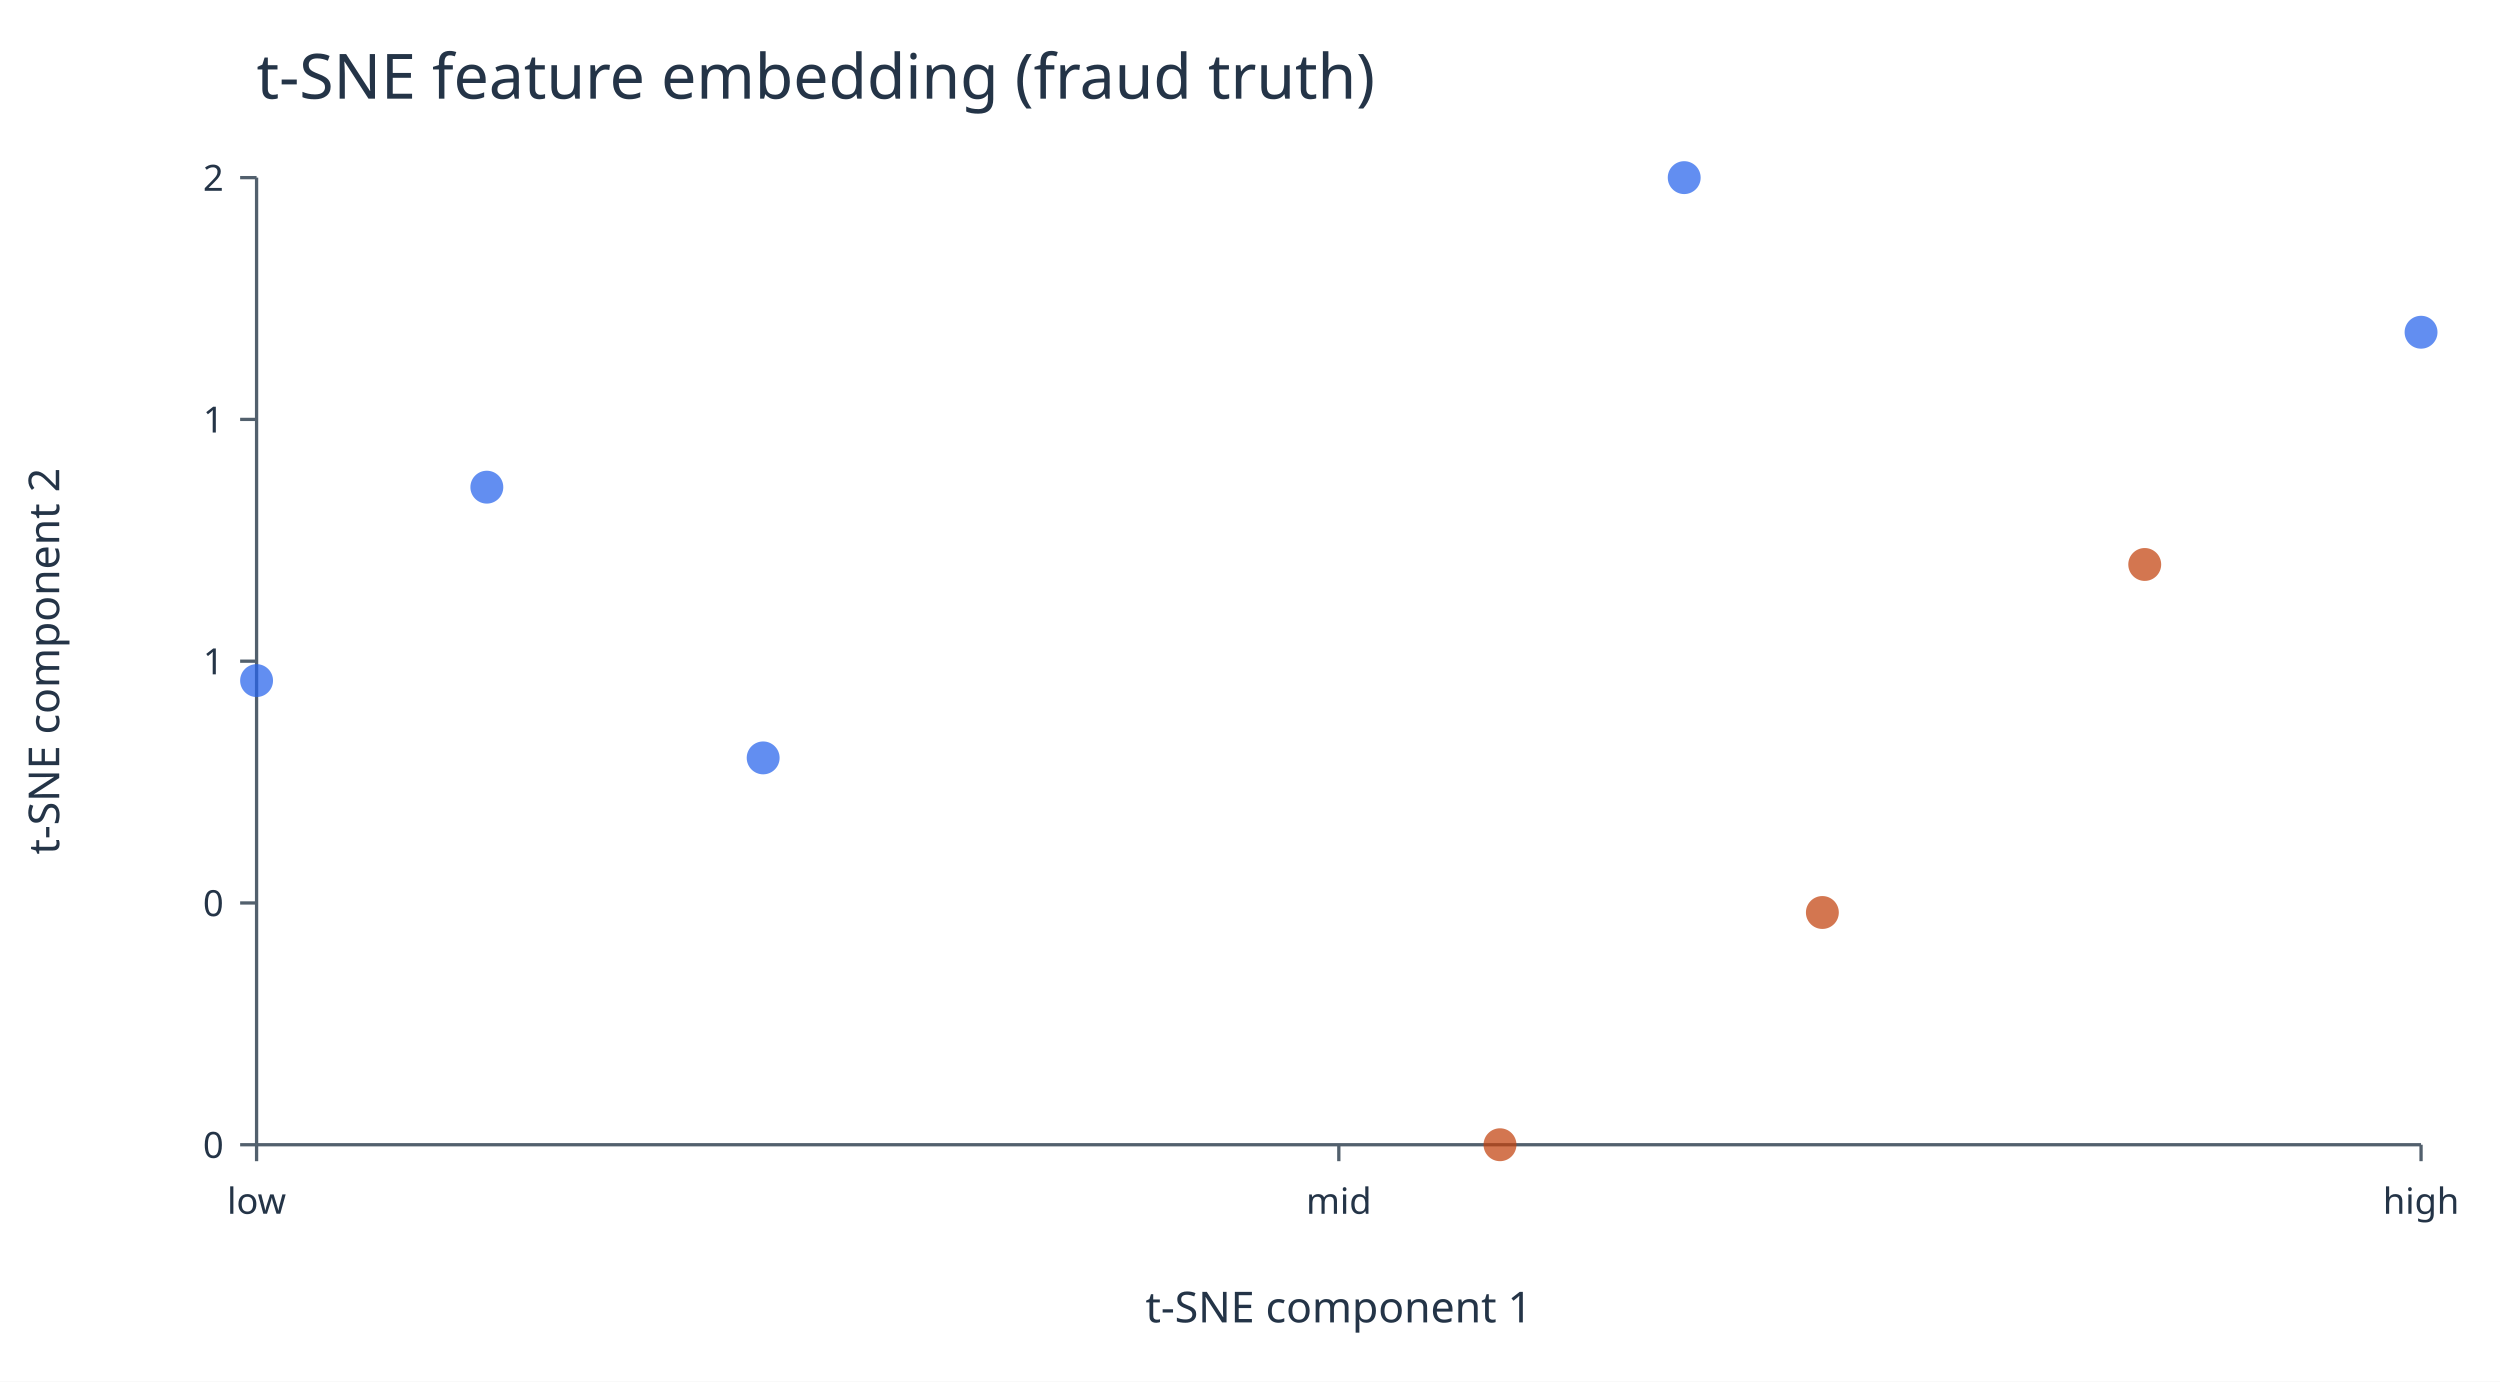
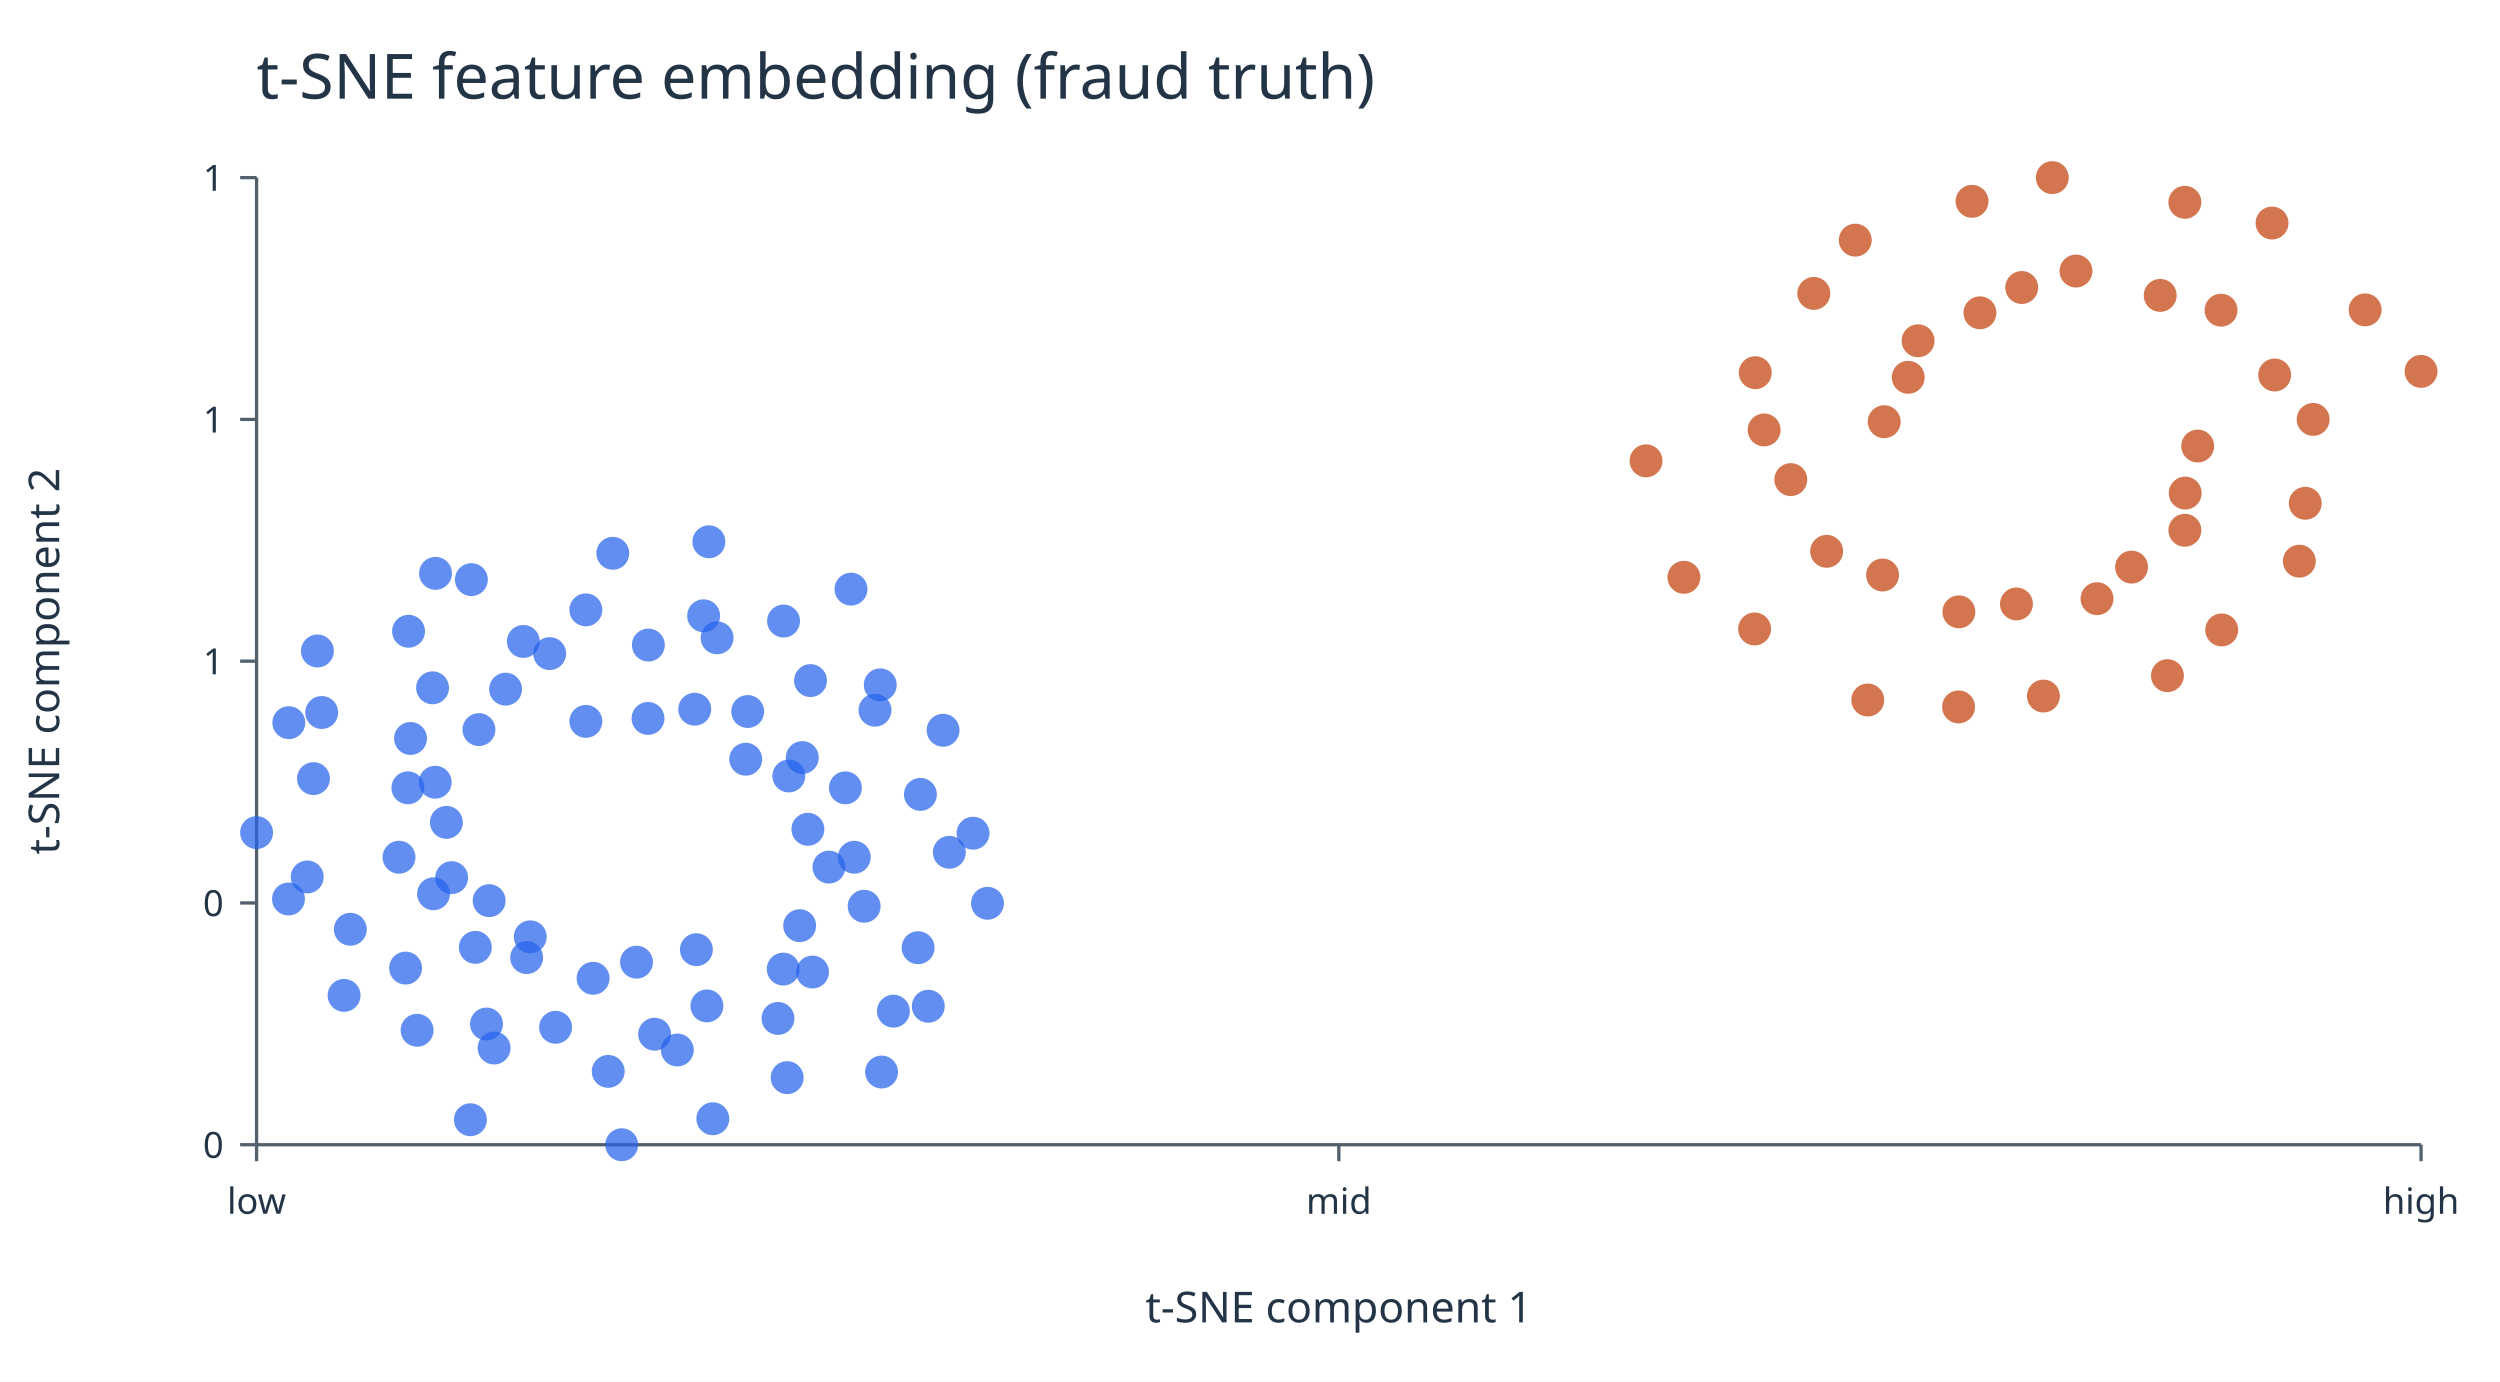
<svg xmlns="http://www.w3.org/2000/svg" viewBox="0 0 760 420">
  <rect width="100%" height="100%" fill="#ffffff" />
  <text x="78.0" y="30.0" font-family="sans-serif" font-size="19" text-anchor="start" fill="#243447">t-SNE feature embedding (fraud truth)</text>
  <line x1="78" y1="54" x2="78" y2="348" stroke="#52606d" />
  <line x1="78" y1="348" x2="736" y2="348" stroke="#52606d" />
  <text x="407.0" y="402.0" font-family="sans-serif" font-size="13" text-anchor="middle" fill="#243447">t-SNE component 1</text>
  <text x="18" y="201.0" font-family="sans-serif" font-size="13" text-anchor="middle" transform="rotate(-90 18 201.0)" fill="#243447">t-SNE component 2</text>
  <line x1="78.0" y1="348" x2="78.0" y2="353" stroke="#52606d" />
  <text x="78.0" y="369.0" font-family="sans-serif" font-size="11" text-anchor="middle" fill="#243447">low</text>
  <line x1="407.0" y1="348" x2="407.0" y2="353" stroke="#52606d" />
  <text x="407.0" y="369.0" font-family="sans-serif" font-size="11" text-anchor="middle" fill="#243447">mid</text>
  <line x1="736.0" y1="348" x2="736.0" y2="353" stroke="#52606d" />
  <text x="736.0" y="369.0" font-family="sans-serif" font-size="11" text-anchor="middle" fill="#243447">high</text>
  <line x1="73" y1="348.0" x2="78" y2="348.0" stroke="#52606d" />
  <text x="68.0" y="352.0" font-family="sans-serif" font-size="11" text-anchor="end" fill="#243447">0</text>
  <line x1="73" y1="274.5" x2="78" y2="274.5" stroke="#52606d" />
  <text x="68.0" y="278.5" font-family="sans-serif" font-size="11" text-anchor="end" fill="#243447">0</text>
  <line x1="73" y1="201.0" x2="78" y2="201.0" stroke="#52606d" />
  <text x="68.0" y="205.0" font-family="sans-serif" font-size="11" text-anchor="end" fill="#243447">1</text>
  <line x1="73" y1="127.5" x2="78" y2="127.5" stroke="#52606d" />
  <text x="68.0" y="131.5" font-family="sans-serif" font-size="11" text-anchor="end" fill="#243447">1</text>
  <line x1="73" y1="54.0" x2="78" y2="54.0" stroke="#52606d" />
-   <text x="68.0" y="58.0" font-family="sans-serif" font-size="11" text-anchor="end" fill="#243447">2</text>
-   <circle cx="78.0" cy="206.9" r="5" fill="#2563eb" opacity="0.72" />
-   <circle cx="148.0" cy="148.1" r="5" fill="#2563eb" opacity="0.72" />
-   <circle cx="232.0" cy="230.4" r="5" fill="#2563eb" opacity="0.72" />
-   <circle cx="456.0" cy="348.0" r="5" fill="#c2410c" opacity="0.72" />
-   <circle cx="554.0" cy="277.4" r="5" fill="#c2410c" opacity="0.72" />
-   <circle cx="652.0" cy="171.6" r="5" fill="#c2410c" opacity="0.72" />
-   <circle cx="736.0" cy="101.0" r="5" fill="#2563eb" opacity="0.72" />
-   <circle cx="512.0" cy="54.0" r="5" fill="#2563eb" opacity="0.72" />
+   <text x="68.0" y="58.0" font-family="sans-serif" font-size="11" text-anchor="end" fill="#243447">1</text>
+   <circle cx="668.1" cy="135.6" r="5" fill="#c2410c" opacity="0.72" />
+   <circle cx="239.8" cy="235.9" r="5" fill="#2563eb" opacity="0.72" />
+   <circle cx="227.3" cy="216.3" r="5" fill="#2563eb" opacity="0.72" />
+   <circle cx="631.1" cy="82.4" r="5" fill="#c2410c" opacity="0.72" />
+   <circle cx="167.1" cy="198.7" r="5" fill="#2563eb" opacity="0.72" />
+   <circle cx="131.5" cy="209.1" r="5" fill="#2563eb" opacity="0.72" />
+   <circle cx="533.6" cy="113.3" r="5" fill="#c2410c" opacity="0.72" />
+   <circle cx="93.4" cy="266.6" r="5" fill="#2563eb" opacity="0.72" />
+   <circle cx="104.6" cy="302.6" r="5" fill="#2563eb" opacity="0.72" />
+   <circle cx="567.8" cy="212.8" r="5" fill="#c2410c" opacity="0.72" />
+   <circle cx="189.0" cy="348.0" r="5" fill="#2563eb" opacity="0.72" />
+   <circle cx="211.7" cy="288.7" r="5" fill="#2563eb" opacity="0.72" />
+   <circle cx="664.2" cy="161.2" r="5" fill="#c2410c" opacity="0.72" />
+   <circle cx="252.0" cy="263.6" r="5" fill="#2563eb" opacity="0.72" />
+   <circle cx="257.0" cy="239.5" r="5" fill="#2563eb" opacity="0.72" />
+   <circle cx="675.2" cy="94.3" r="5" fill="#c2410c" opacity="0.72" />
+   <circle cx="218.0" cy="193.9" r="5" fill="#2563eb" opacity="0.72" />
+   <circle cx="178.1" cy="185.4" r="5" fill="#2563eb" opacity="0.72" />
+   <circle cx="564.0" cy="73.0" r="5" fill="#c2410c" opacity="0.72" />
+   <circle cx="97.8" cy="216.6" r="5" fill="#2563eb" opacity="0.72" />
+   <circle cx="78.0" cy="253.1" r="5" fill="#2563eb" opacity="0.72" />
+   <circle cx="511.9" cy="175.5" r="5" fill="#c2410c" opacity="0.72" />
+   <circle cx="161.2" cy="284.8" r="5" fill="#2563eb" opacity="0.72" />
+   <circle cx="180.3" cy="297.4" r="5" fill="#2563eb" opacity="0.72" />
+   <circle cx="637.5" cy="182.0" r="5" fill="#c2410c" opacity="0.72" />
+   <circle cx="238.1" cy="294.6" r="5" fill="#2563eb" opacity="0.72" />
+   <circle cx="262.7" cy="275.5" r="5" fill="#2563eb" opacity="0.72" />
+   <circle cx="703.2" cy="127.5" r="5" fill="#c2410c" opacity="0.72" />
+   <circle cx="266.0" cy="215.9" r="5" fill="#2563eb" opacity="0.72" />
+   <circle cx="238.2" cy="188.8" r="5" fill="#2563eb" opacity="0.72" />
+   <circle cx="623.9" cy="54.0" r="5" fill="#c2410c" opacity="0.72" />
+   <circle cx="143.3" cy="176.2" r="5" fill="#2563eb" opacity="0.72" />
+   <circle cx="96.5" cy="197.9" r="5" fill="#2563eb" opacity="0.72" />
+   <circle cx="572.8" cy="128.2" r="5" fill="#c2410c" opacity="0.72" />
+   <circle cx="137.3" cy="266.8" r="5" fill="#2563eb" opacity="0.72" />
+   <circle cx="144.5" cy="288.0" r="5" fill="#2563eb" opacity="0.72" />
+   <circle cx="595.5" cy="186.0" r="5" fill="#c2410c" opacity="0.72" />
+   <circle cx="199.0" cy="314.4" r="5" fill="#2563eb" opacity="0.72" />
+   <circle cx="236.5" cy="309.6" r="5" fill="#2563eb" opacity="0.72" />
+   <circle cx="699.0" cy="170.6" r="5" fill="#c2410c" opacity="0.72" />
+   <circle cx="288.6" cy="259.1" r="5" fill="#2563eb" opacity="0.72" />
+   <circle cx="286.7" cy="222.0" r="5" fill="#2563eb" opacity="0.72" />
+   <circle cx="690.7" cy="67.8" r="5" fill="#c2410c" opacity="0.72" />
+   <circle cx="215.5" cy="164.7" r="5" fill="#2563eb" opacity="0.72" />
+   <circle cx="178.1" cy="219.3" r="5" fill="#2563eb" opacity="0.72" />
+   <circle cx="583.1" cy="103.6" r="5" fill="#c2410c" opacity="0.72" />
+   <circle cx="132.3" cy="237.8" r="5" fill="#2563eb" opacity="0.72" />
+   <circle cx="121.3" cy="260.6" r="5" fill="#2563eb" opacity="0.72" />
+   <circle cx="555.3" cy="167.6" r="5" fill="#c2410c" opacity="0.72" />
+   <circle cx="147.9" cy="311.3" r="5" fill="#2563eb" opacity="0.72" />
+   <circle cx="184.9" cy="325.7" r="5" fill="#2563eb" opacity="0.72" />
+   <circle cx="658.9" cy="205.4" r="5" fill="#c2410c" opacity="0.72" />
+   <circle cx="271.6" cy="307.4" r="5" fill="#2563eb" opacity="0.72" />
+   <circle cx="300.2" cy="274.6" r="5" fill="#2563eb" opacity="0.72" />
+   <circle cx="736.0" cy="112.9" r="5" fill="#c2410c" opacity="0.72" />
+   <circle cx="226.7" cy="230.8" r="5" fill="#2563eb" opacity="0.72" />
+   <circle cx="211.2" cy="215.6" r="5" fill="#2563eb" opacity="0.72" />
+   <circle cx="614.6" cy="87.4" r="5" fill="#c2410c" opacity="0.72" />
+   <circle cx="153.7" cy="209.5" r="5" fill="#2563eb" opacity="0.72" />
+   <circle cx="124.8" cy="224.5" r="5" fill="#2563eb" opacity="0.72" />
+   <circle cx="536.3" cy="130.7" r="5" fill="#c2410c" opacity="0.72" />
+   <circle cx="106.5" cy="282.5" r="5" fill="#2563eb" opacity="0.72" />
+   <circle cx="126.8" cy="313.2" r="5" fill="#2563eb" opacity="0.72" />
+   <circle cx="595.4" cy="214.9" r="5" fill="#c2410c" opacity="0.72" />
+   <circle cx="216.7" cy="340.1" r="5" fill="#2563eb" opacity="0.72" />
+   <circle cx="268.0" cy="325.9" r="5" fill="#2563eb" opacity="0.72" />
+   <circle cx="664.3" cy="149.9" r="5" fill="#c2410c" opacity="0.72" />
+   <circle cx="245.6" cy="252.1" r="5" fill="#2563eb" opacity="0.72" />
+   <circle cx="243.9" cy="230.3" r="5" fill="#2563eb" opacity="0.72" />
+   <circle cx="656.7" cy="89.8" r="5" fill="#c2410c" opacity="0.72" />
+   <circle cx="197.1" cy="196.1" r="5" fill="#2563eb" opacity="0.72" />
+   <circle cx="159.1" cy="195.0" r="5" fill="#2563eb" opacity="0.72" />
+   <circle cx="551.4" cy="89.2" r="5" fill="#c2410c" opacity="0.72" />
+   <circle cx="95.3" cy="236.7" r="5" fill="#2563eb" opacity="0.72" />
+   <circle cx="87.7" cy="273.3" r="5" fill="#2563eb" opacity="0.72" />
+   <circle cx="533.4" cy="191.2" r="5" fill="#c2410c" opacity="0.72" />
+   <circle cx="143.0" cy="340.4" r="5" fill="#2563eb" opacity="0.72" />
+   <circle cx="193.5" cy="292.5" r="5" fill="#2563eb" opacity="0.72" />
+   <circle cx="648.0" cy="172.4" r="5" fill="#c2410c" opacity="0.72" />
+   <circle cx="243.1" cy="281.4" r="5" fill="#2563eb" opacity="0.72" />
+   <circle cx="259.7" cy="260.6" r="5" fill="#2563eb" opacity="0.72" />
+   <circle cx="691.5" cy="114.0" r="5" fill="#c2410c" opacity="0.72" />
+   <circle cx="246.4" cy="206.9" r="5" fill="#2563eb" opacity="0.72" />
+   <circle cx="213.9" cy="187.2" r="5" fill="#2563eb" opacity="0.72" />
+   <circle cx="599.5" cy="61.2" r="5" fill="#c2410c" opacity="0.72" />
+   <circle cx="124.2" cy="191.9" r="5" fill="#2563eb" opacity="0.72" />
+   <circle cx="87.8" cy="219.7" r="5" fill="#2563eb" opacity="0.72" />
+   <circle cx="500.4" cy="140.1" r="5" fill="#c2410c" opacity="0.72" />
+   <circle cx="148.7" cy="273.8" r="5" fill="#2563eb" opacity="0.72" />
+   <circle cx="160.1" cy="291.1" r="5" fill="#2563eb" opacity="0.72" />
+   <circle cx="613.0" cy="183.6" r="5" fill="#c2410c" opacity="0.72" />
+   <circle cx="214.9" cy="305.8" r="5" fill="#2563eb" opacity="0.72" />
+   <circle cx="247.0" cy="295.5" r="5" fill="#2563eb" opacity="0.72" />
+   <circle cx="700.8" cy="153.0" r="5" fill="#c2410c" opacity="0.72" />
+   <circle cx="279.8" cy="241.5" r="5" fill="#2563eb" opacity="0.72" />
+   <circle cx="267.6" cy="208.2" r="5" fill="#2563eb" opacity="0.72" />
+   <circle cx="664.2" cy="61.5" r="5" fill="#c2410c" opacity="0.72" />
+   <circle cx="186.3" cy="168.2" r="5" fill="#2563eb" opacity="0.72" />
+   <circle cx="132.4" cy="174.3" r="5" fill="#2563eb" opacity="0.72" />
+   <circle cx="580.1" cy="114.7" r="5" fill="#c2410c" opacity="0.72" />
+   <circle cx="135.7" cy="250.0" r="5" fill="#2563eb" opacity="0.72" />
+   <circle cx="131.8" cy="271.7" r="5" fill="#2563eb" opacity="0.72" />
+   <circle cx="572.3" cy="174.8" r="5" fill="#c2410c" opacity="0.72" />
+   <circle cx="168.9" cy="312.3" r="5" fill="#2563eb" opacity="0.72" />
+   <circle cx="205.9" cy="319.2" r="5" fill="#2563eb" opacity="0.72" />
+   <circle cx="675.4" cy="191.5" r="5" fill="#c2410c" opacity="0.72" />
+   <circle cx="279.1" cy="288.1" r="5" fill="#2563eb" opacity="0.72" />
+   <circle cx="295.8" cy="253.3" r="5" fill="#2563eb" opacity="0.72" />
+   <circle cx="719.0" cy="94.2" r="5" fill="#c2410c" opacity="0.72" />
+   <circle cx="258.7" cy="179.1" r="5" fill="#2563eb" opacity="0.72" />
+   <circle cx="197.0" cy="218.4" r="5" fill="#2563eb" opacity="0.72" />
+   <circle cx="601.9" cy="95.1" r="5" fill="#c2410c" opacity="0.72" />
+   <circle cx="145.6" cy="221.8" r="5" fill="#2563eb" opacity="0.72" />
+   <circle cx="124.0" cy="239.5" r="5" fill="#2563eb" opacity="0.72" />
+   <circle cx="544.4" cy="145.8" r="5" fill="#c2410c" opacity="0.72" />
+   <circle cx="123.3" cy="294.3" r="5" fill="#2563eb" opacity="0.72" />
+   <circle cx="150.2" cy="318.6" r="5" fill="#2563eb" opacity="0.72" />
+   <circle cx="621.2" cy="211.6" r="5" fill="#c2410c" opacity="0.72" />
+   <circle cx="239.3" cy="327.6" r="5" fill="#2563eb" opacity="0.72" />
+   <circle cx="282.2" cy="305.9" r="5" fill="#2563eb" opacity="0.72" />
</svg>
